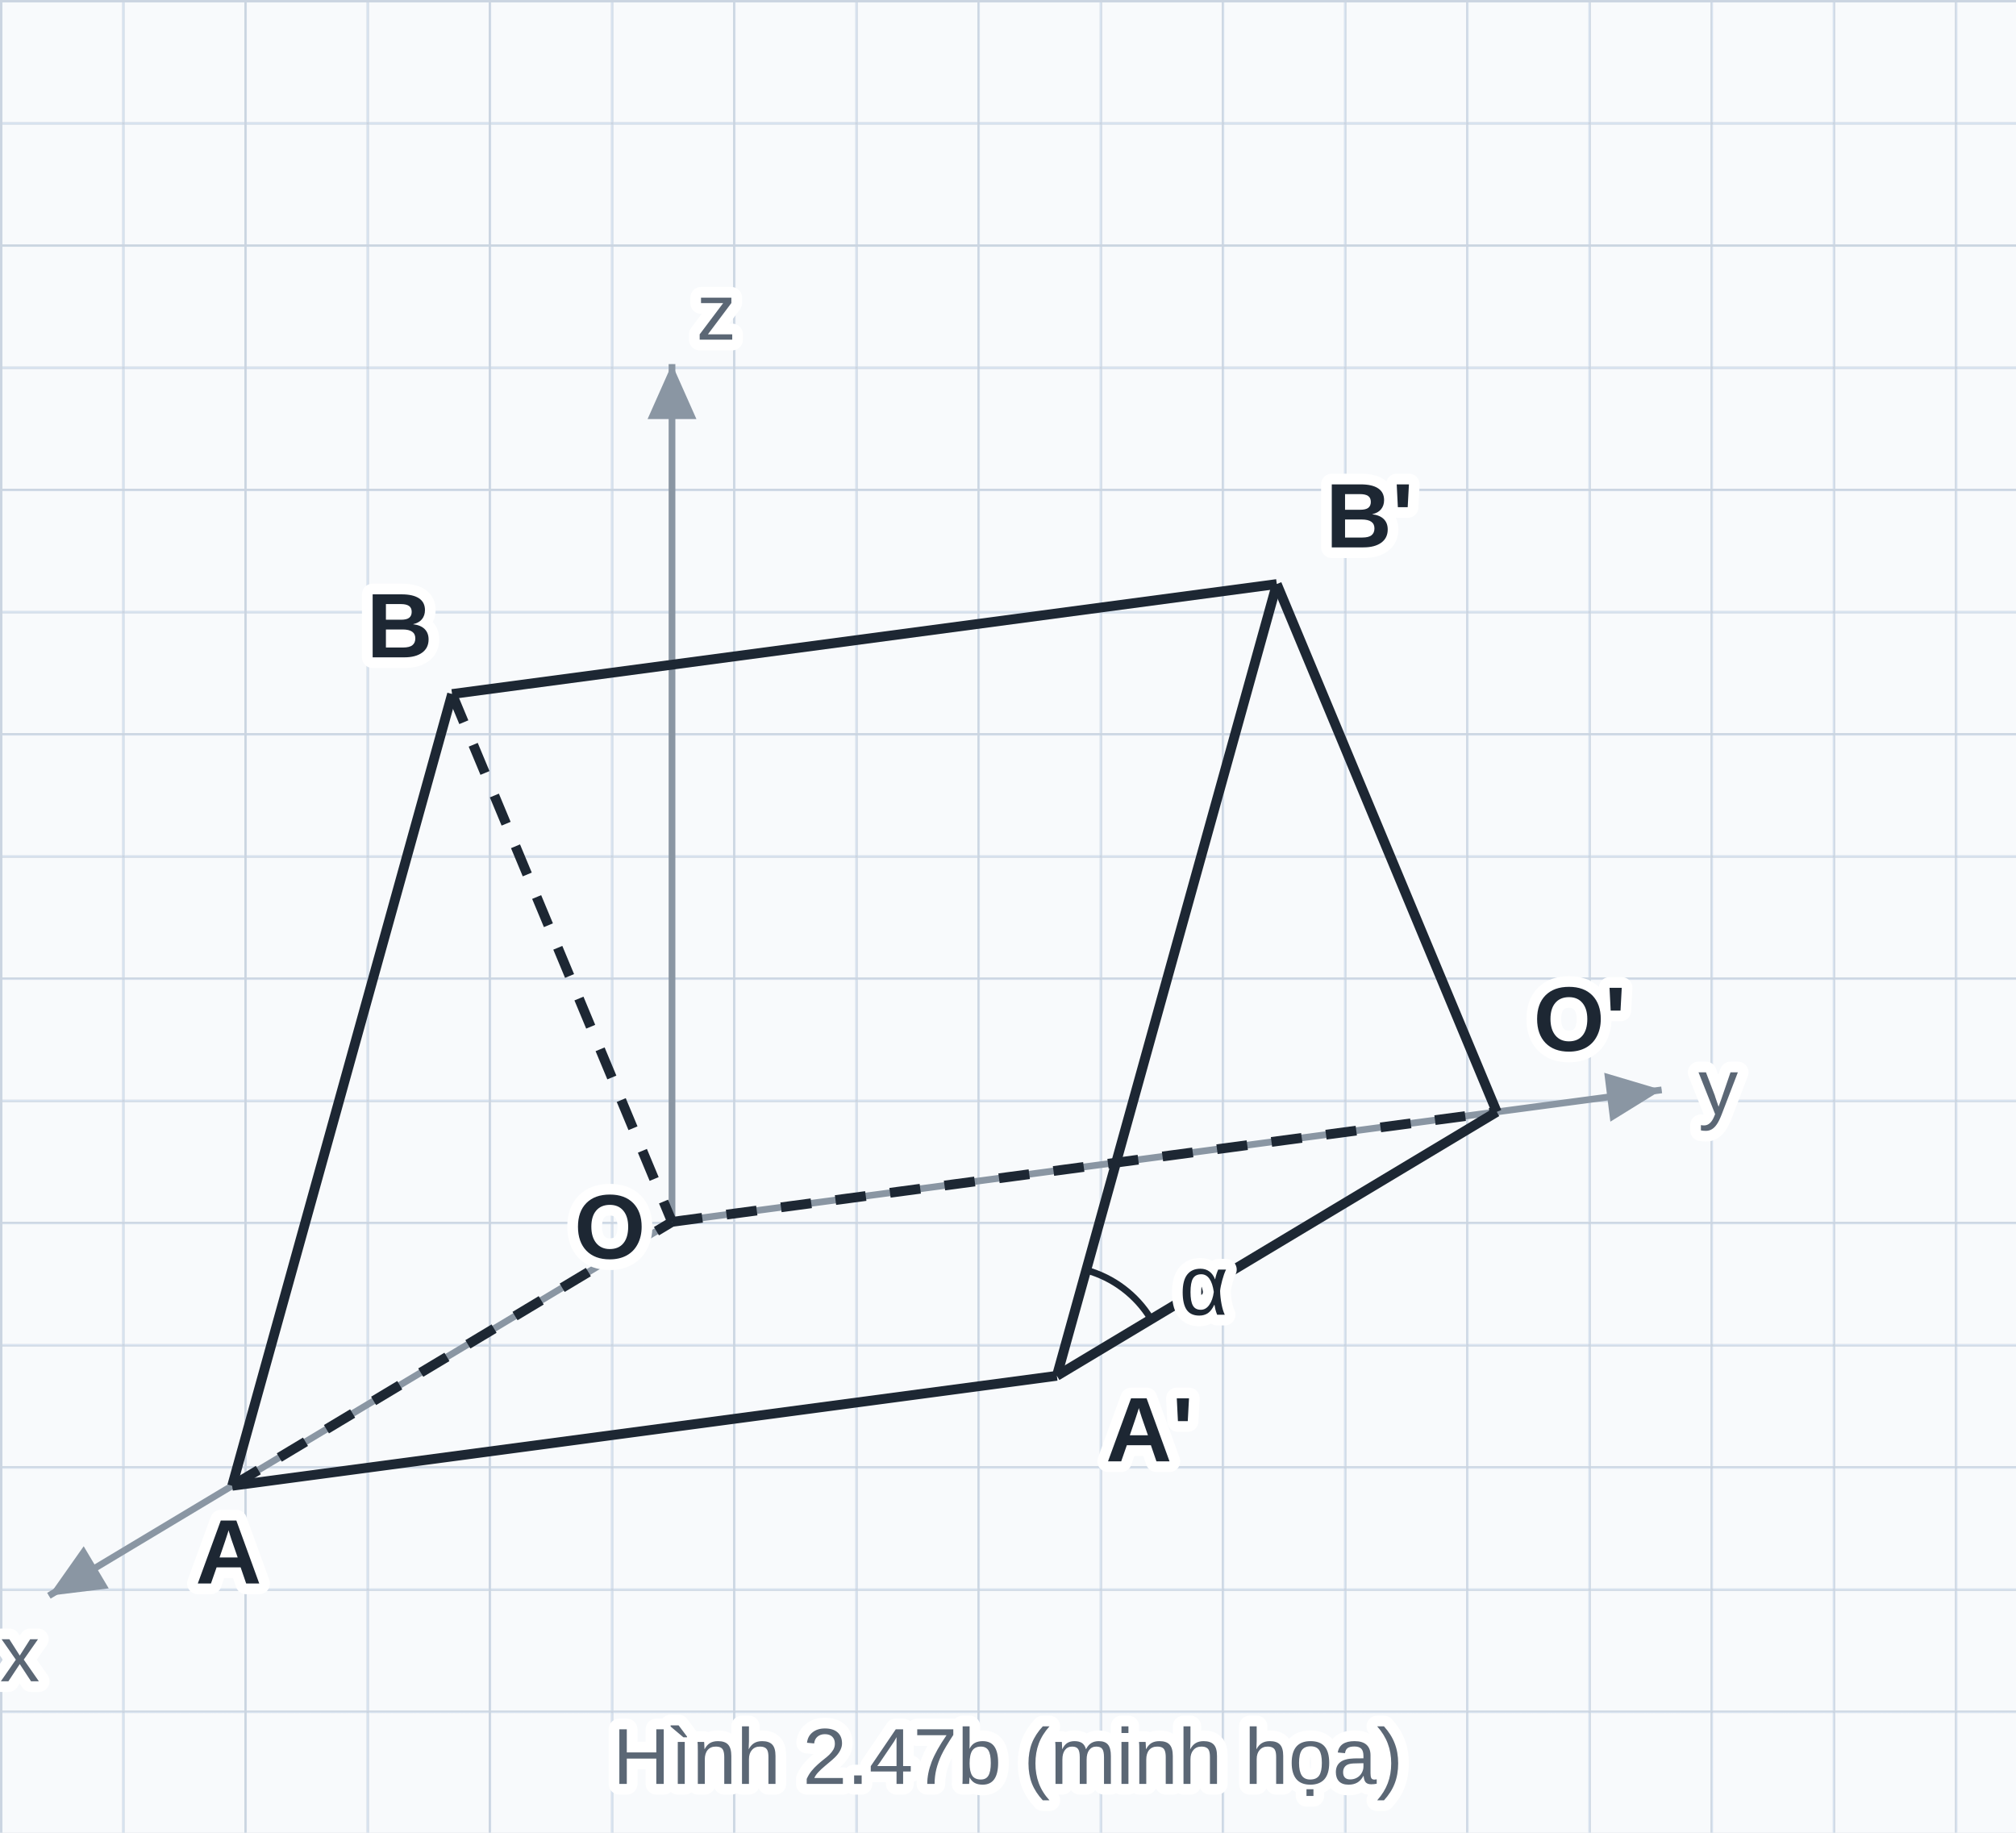
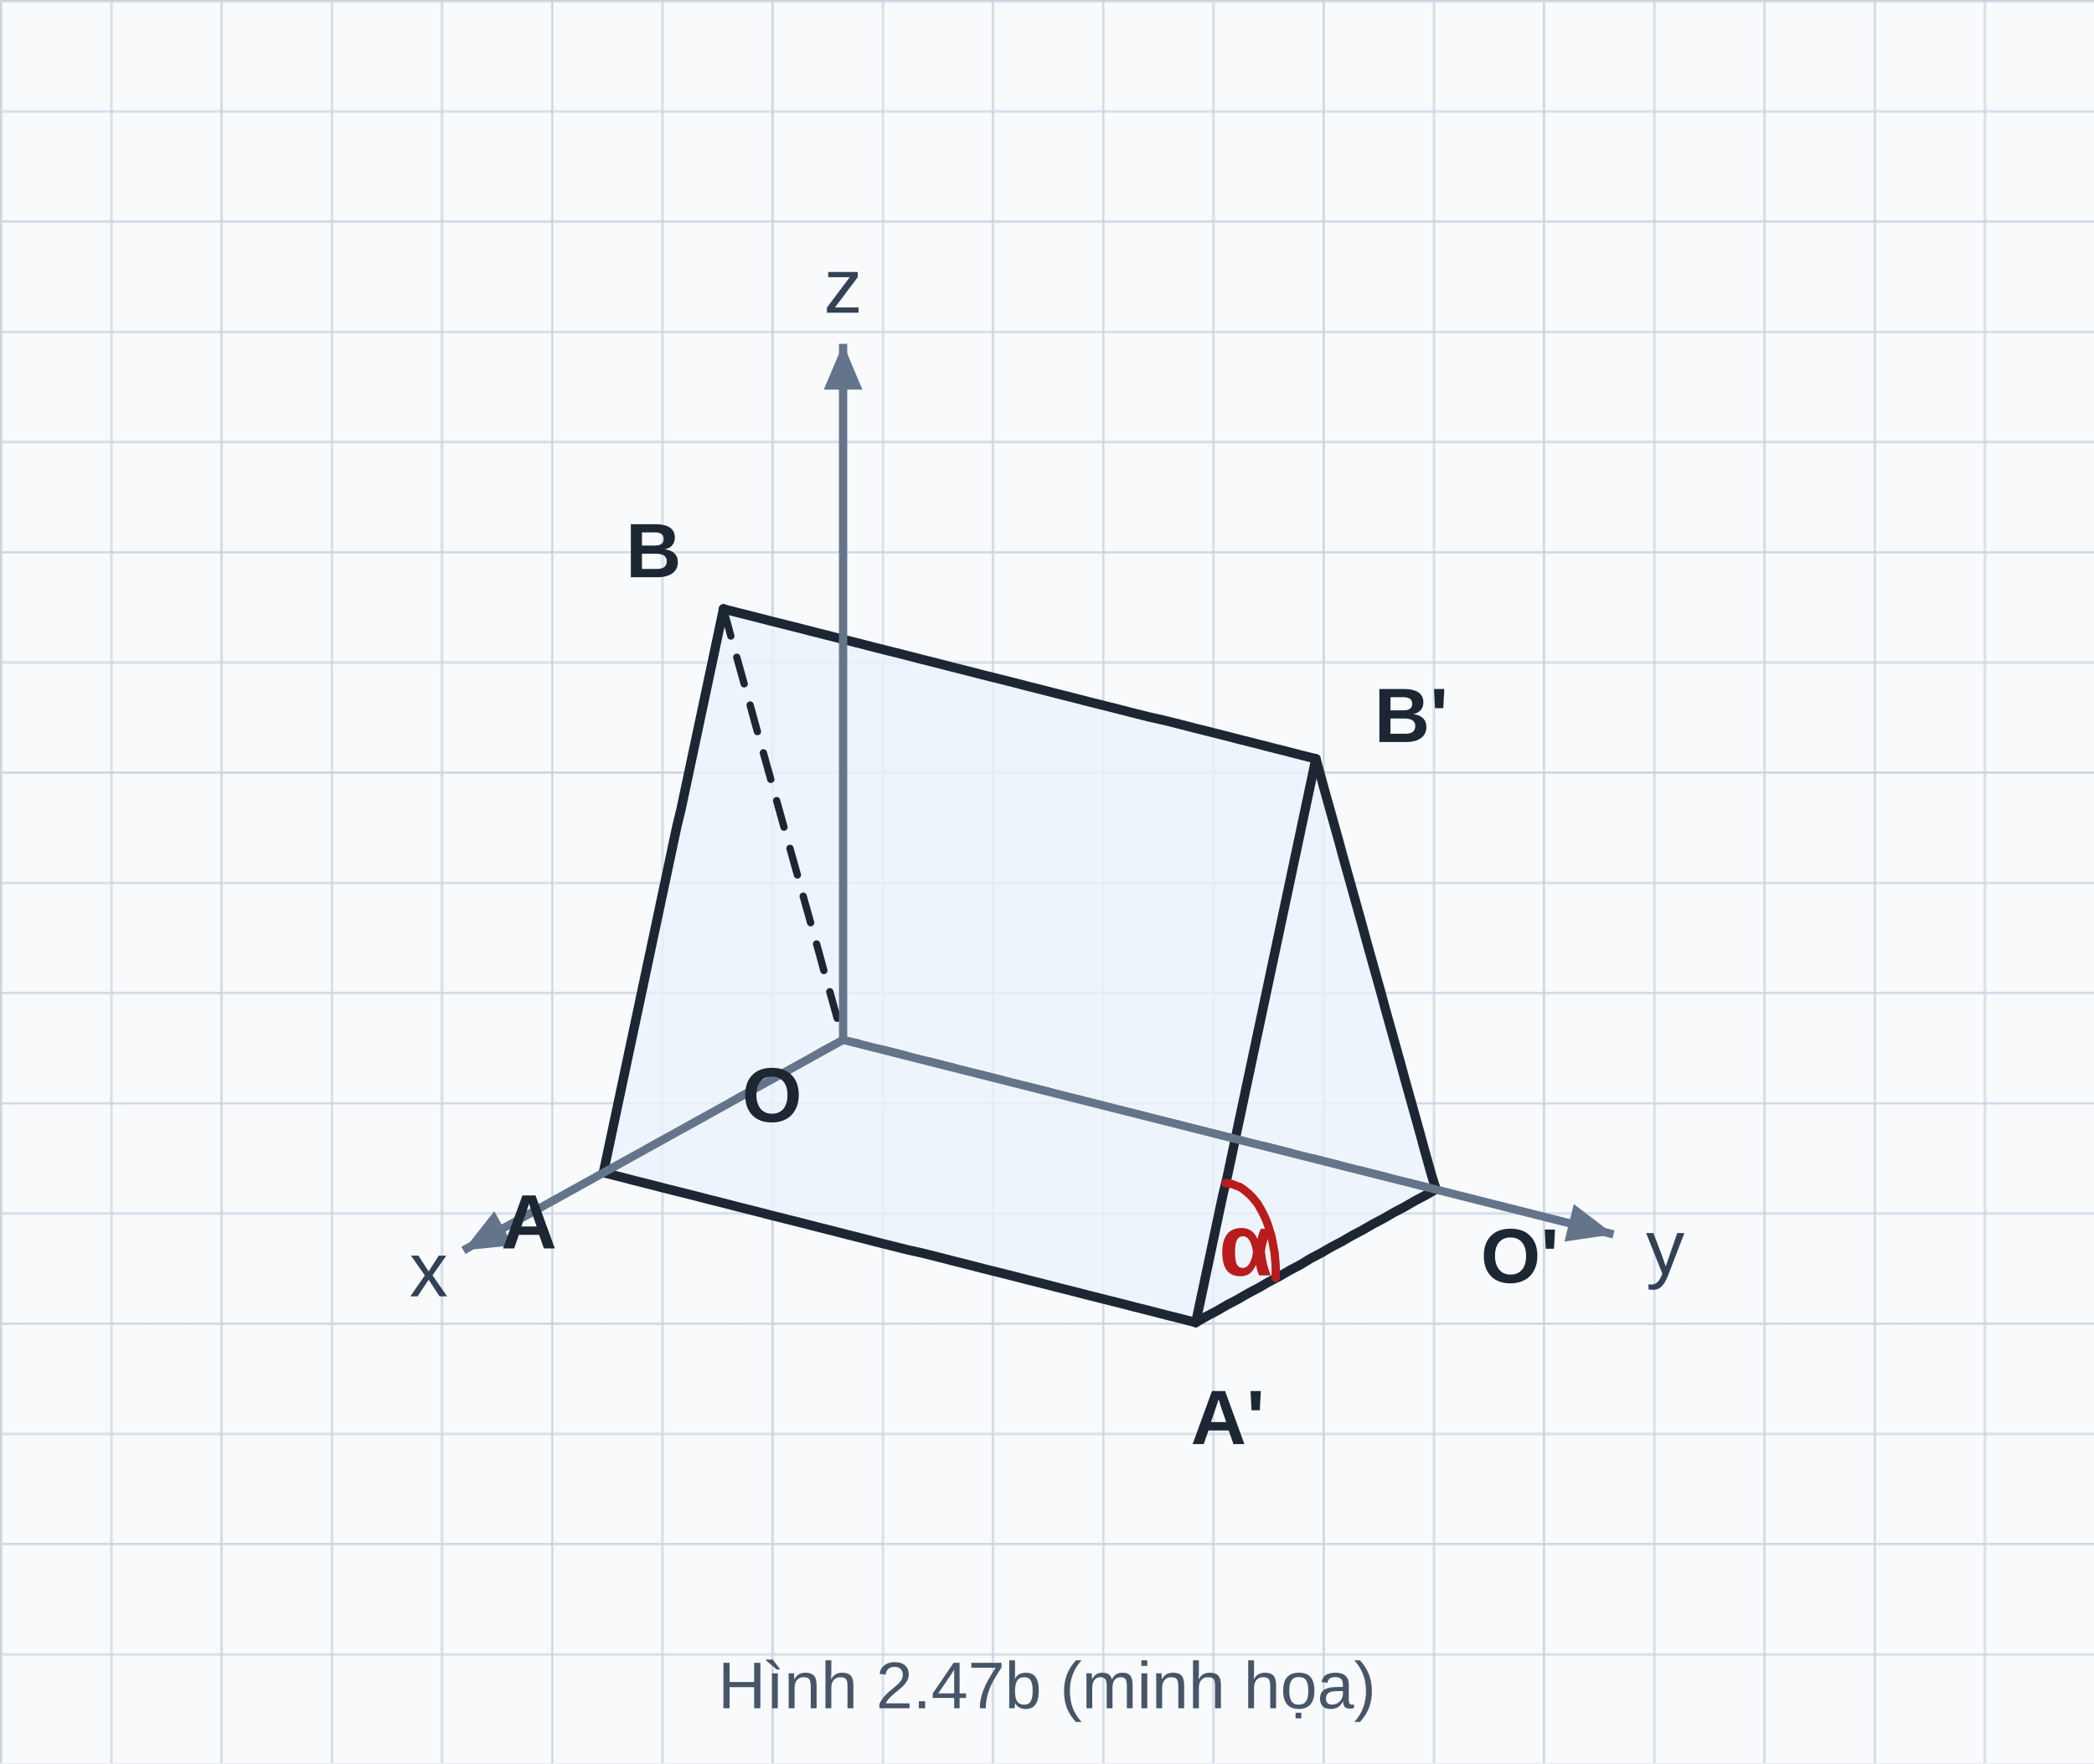
- <svg xmlns="http://www.w3.org/2000/svg" viewBox="0 0 330 300" font-family="Segoe UI, Arial, sans-serif">
+ <svg xmlns="http://www.w3.org/2000/svg" viewBox="0 0 380 320" font-family="Segoe UI, Arial, sans-serif">
  <defs>
-     <pattern id="grid-c28nhago" width="20" height="20" patternUnits="userSpaceOnUse">
+     <pattern id="nlg" width="20" height="20" patternUnits="userSpaceOnUse">
      <path d="M20 0H0V20" fill="none" stroke="#cbd5e1" stroke-width="0.8" />
    </pattern>
  </defs>
-   <rect width="330" height="300" fill="#f8fafc" />
-   <rect width="330" height="300" fill="url(#grid-c28nhago)" />
-   <line x1="110.0" y1="200.0" x2="8.0" y2="261.2" stroke="#8a96a3" stroke-width="1.1" />
-   <polygon points="8.0,261.2 13.7,253.1 17.8,260.0" fill="#8a96a3" />
-   <text x="0.0" y="275.2" font-size="13" fill="#5b6775" stroke="#ffffff" stroke-width="3.5" paint-order="stroke" stroke-linejoin="round">x</text>
-   <line x1="110.0" y1="200.0" x2="272.0" y2="178.4" stroke="#8a96a3" stroke-width="1.1" />
-   <polygon points="272.0,178.4 263.6,183.6 262.6,175.6" fill="#8a96a3" />
-   <text x="278.0" y="182.4" font-size="13" fill="#5b6775" stroke="#ffffff" stroke-width="3.5" paint-order="stroke" stroke-linejoin="round">y</text>
-   <line x1="110.0" y1="200.0" x2="110.0" y2="59.6" stroke="#8a96a3" stroke-width="1.1" />
-   <polygon points="110.0,59.6 114.0,68.6 106.0,68.6" fill="#8a96a3" />
-   <text x="114.0" y="55.6" font-size="13" fill="#5b6775" stroke="#ffffff" stroke-width="3.5" paint-order="stroke" stroke-linejoin="round">z</text>
-   <line x1="38.0" y1="243.2" x2="110.0" y2="200.0" stroke="#1d2733" stroke-width="1.6" stroke-dasharray="5 4" />
-   <line x1="38.0" y1="243.2" x2="74.0" y2="113.6" stroke="#1d2733" stroke-width="1.6" />
-   <line x1="74.0" y1="113.6" x2="110.0" y2="200.0" stroke="#1d2733" stroke-width="1.6" stroke-dasharray="5 4" />
-   <line x1="173.0" y1="225.2" x2="245.0" y2="182.0" stroke="#1d2733" stroke-width="1.6" />
-   <line x1="173.0" y1="225.2" x2="209.0" y2="95.6" stroke="#1d2733" stroke-width="1.6" />
-   <line x1="209.0" y1="95.6" x2="245.0" y2="182.0" stroke="#1d2733" stroke-width="1.6" />
-   <line x1="38.0" y1="243.2" x2="173.0" y2="225.2" stroke="#1d2733" stroke-width="1.6" />
-   <line x1="110.0" y1="200.0" x2="245.0" y2="182.0" stroke="#1d2733" stroke-width="1.6" stroke-dasharray="5 4" />
-   <line x1="74.0" y1="113.6" x2="209.0" y2="95.6" stroke="#1d2733" stroke-width="1.6" />
-   <text x="94.0" y="206.0" font-size="15" font-weight="bold" fill="#1d2733" stroke="#ffffff" stroke-width="3.5" paint-order="stroke" stroke-linejoin="round">O</text>
-   <text x="32.0" y="259.2" font-size="15" font-weight="bold" fill="#1d2733" stroke="#ffffff" stroke-width="3.5" paint-order="stroke" stroke-linejoin="round">A</text>
-   <text x="60.0" y="107.6" font-size="15" font-weight="bold" fill="#1d2733" stroke="#ffffff" stroke-width="3.5" paint-order="stroke" stroke-linejoin="round">B</text>
-   <text x="251.0" y="172.0" font-size="15" font-weight="bold" fill="#1d2733" stroke="#ffffff" stroke-width="3.5" paint-order="stroke" stroke-linejoin="round">O'</text>
-   <text x="181.0" y="239.2" font-size="15" font-weight="bold" fill="#1d2733" stroke="#ffffff" stroke-width="3.5" paint-order="stroke" stroke-linejoin="round">A'</text>
-   <text x="217.0" y="89.6" font-size="15" font-weight="bold" fill="#1d2733" stroke="#ffffff" stroke-width="3.5" paint-order="stroke" stroke-linejoin="round">B'</text>
-   <path d="M 177.8 207.9 A 18 18 0 0 1 188.4 215.9" fill="none" stroke="#1d2733" stroke-width="1.1" />
-   <text x="193.0" y="215.2" font-size="14" fill="#1d2733" stroke="#ffffff" stroke-width="3.5" paint-order="stroke" stroke-linejoin="round">α</text>
-   <text x="165.0" y="292.0" font-size="13" text-anchor="middle" fill="#5b6775" stroke="#ffffff" stroke-width="3.5" paint-order="stroke" stroke-linejoin="round">Hình 2.47b (minh họa)</text>
+   <rect width="380" height="320" fill="#f8fafc" />
+   <rect width="380" height="320" fill="url(#nlg)" />
+   <polygon points="109.5,212.8 131.3,110.5 238.8,137.7 260.6,215.8 217,240" fill="#eaf2fb" opacity="0.8" />
+   <path d="M153 188.7L151.1 189.7L149.2 190.7L147.4 191.8L145.5 192.8L143.6 193.9L141.7 194.9L139.8 196L137.9 197L136 198.1L134.1 199.1L132.2 200.2L130.4 201.2L128.5 202.3L126.6 203.3L124.7 204.4L122.8 205.4L120.9 206.5L119 207.5L117.1 208.6L115.2 209.6L113.3 210.7L111.5 211.7L109.6 212.8" fill="none" stroke="#1d2733" stroke-width="1.326" stroke-linecap="round" stroke-linejoin="round" stroke-dasharray="5 4" />
+   <path d="M131.3 110.6L132 113.1L132.7 115.7L133.4 118.2L134.1 120.7L134.8 123.2L135.5 125.7L136.2 128.2L136.9 130.8L137.6 133.3L138.3 135.8L139 138.3L139.7 140.8L140.4 143.3L141.1 145.9L141.8 148.4L142.5 150.9L143.2 153.4L143.9 155.9L144.6 158.4L145.3 161L146 163.5L146.7 166L147.4 168.5L148.1 171L148.8 173.5L149.5 176.1L150.2 178.6L150.9 181.1L151.6 183.6L152.3 186.1L153 188.7" fill="none" stroke="#1d2733" stroke-width="1.326" stroke-linecap="round" stroke-linejoin="round" stroke-dasharray="5 4" />
+   <path d="M260.5 215.8L257.7 215.1L255 214.4L252.2 213.7L249.5 213L246.7 212.3L244 211.6L241.2 210.9L238.5 210.2L235.7 209.5L232.9 208.8L230.2 208.1L227.4 207.4L224.7 206.8L221.9 206.1L219.2 205.4L216.4 204.7L213.7 204L210.9 203.3L208.1 202.6L205.4 201.9L202.6 201.2L199.9 200.5L197.1 199.8L194.4 199.1L191.6 198.4L188.9 197.7L186.1 197L183.3 196.3L180.6 195.6L177.8 194.9L175.1 194.2L172.3 193.5L169.6 192.8L166.8 192.1L164.1 191.4L161.3 190.7L158.5 190L155.8 189.3L153 188.7" fill="none" stroke="#1d2733" stroke-width="1.326" stroke-linecap="round" stroke-linejoin="round" stroke-dasharray="5 4" />
+   <path d="M109.6 212.8L109.5 212.8" fill="none" stroke="#1d2733" stroke-width="1.7" stroke-linecap="round" stroke-linejoin="round" />
+   <path d="M109.5 212.8L110.2 209.5L110.9 206.2L111.6 202.9L112.3 199.6L113 196.3L113.7 193L114.4 189.7L115.1 186.4L115.8 183.1L116.5 179.8L117.2 176.5L117.9 173.2L118.6 169.9L119.3 166.6L120 163.3L120.7 160L121.4 156.7L122.1 153.4L122.8 150.1L123.6 146.8L124.3 143.5L125 140.2L125.7 136.9L126.4 133.6L127.1 130.3L127.8 127L128.5 123.7L129.2 120.4L129.9 117.1L130.6 113.8L131.3 110.5" fill="none" stroke="#1d2733" stroke-width="1.7" stroke-linecap="round" stroke-linejoin="round" />
+   <path d="M131.3 110.5L131.3 110.6" fill="none" stroke="#1d2733" stroke-width="1.7" stroke-linecap="round" stroke-linejoin="round" />
+   <path d="M260.6 215.8L258.7 216.9L256.8 217.9L254.9 219L253 220L251.1 221.1L249.2 222.1L247.3 223.2L245.4 224.2L243.5 225.3L241.6 226.3L239.7 227.4L237.8 228.4L236 229.5L234.1 230.5L232.2 231.6L230.3 232.6L228.4 233.7L226.5 234.7L224.6 235.8L222.7 236.8L220.8 237.9L218.9 238.9L217 240" fill="none" stroke="#1d2733" stroke-width="1.7" stroke-linecap="round" stroke-linejoin="round" />
+   <path d="M217 240L217.7 236.7L218.4 233.4L219.1 230.1L219.8 226.8L220.5 223.5L221.2 220.2L221.9 216.9L222.7 213.6L223.4 210.3L224.1 207L224.8 203.7L225.5 200.4L226.2 197.1L226.9 193.8L227.6 190.5L228.3 187.2L229 183.9L229.7 180.6L230.4 177.3L231.1 174L231.8 170.7L232.5 167.4L233.2 164.1L233.9 160.8L234.6 157.5L235.3 154.2L236 150.9L236.7 147.6L237.4 144.3L238.1 141L238.8 137.7" fill="none" stroke="#1d2733" stroke-width="1.7" stroke-linecap="round" stroke-linejoin="round" />
+   <path d="M238.8 137.7L239.5 140.2L240.2 142.8L240.9 145.3L241.6 147.8L242.3 150.3L243 152.8L243.7 155.4L244.4 157.9L245.1 160.4L245.8 162.9L246.5 165.4L247.2 167.9L247.9 170.5L248.6 173L249.3 175.5L250 178L250.7 180.5L251.4 183.1L252.1 185.6L252.8 188.1L253.5 190.6L254.2 193.1L254.9 195.7L255.6 198.2L256.3 200.7L257 203.2L257.7 205.7L258.4 208.3L259.1 210.8L259.8 213.3L260.6 215.8" fill="none" stroke="#1d2733" stroke-width="1.7" stroke-linecap="round" stroke-linejoin="round" />
+   <path d="M109.5 212.8L112.3 213.5L115 214.2L117.8 214.9L120.5 215.6L123.3 216.3L126.1 217L128.8 217.7L131.6 218.4L134.3 219.1L137.1 219.8L139.8 220.5L142.6 221.2L145.4 221.9L148.1 222.6L150.9 223.3L153.6 224L156.4 224.7L159.1 225.4L161.9 226.1L164.7 226.8L167.4 227.4L170.2 228.1L172.9 228.8L175.7 229.5L178.4 230.2L181.2 230.9L184 231.6L186.7 232.3L189.5 233L192.2 233.7L195 234.4L197.7 235.1L200.5 235.8L203.3 236.5L206 237.2L208.8 237.9L211.5 238.6L214.3 239.3L217 240" fill="none" stroke="#1d2733" stroke-width="1.7" stroke-linecap="round" stroke-linejoin="round" />
+   <path d="M260.6 215.8L260.5 215.8" fill="none" stroke="#1d2733" stroke-width="1.7" stroke-linecap="round" stroke-linejoin="round" />
+   <path d="M131.3 110.5L134 111.2L136.8 111.9L139.5 112.6L142.3 113.3L145.1 114L147.8 114.7L150.6 115.4L153.3 116.1L156.1 116.8L158.8 117.5L161.6 118.2L164.4 118.9L167.1 119.6L169.9 120.3L172.6 121L175.4 121.7L178.1 122.4L180.9 123.1L183.7 123.8L186.4 124.5L189.2 125.2L191.9 125.9L194.7 126.6L197.4 127.3L200.2 128L203 128.7L205.7 129.4L208.5 130.1L211.2 130.7L214 131.4L216.7 132.1L219.5 132.8L222.3 133.5L225 134.2L227.8 134.9L230.5 135.6L233.3 136.3L236 137L238.8 137.7" fill="none" stroke="#1d2733" stroke-width="1.7" stroke-linecap="round" stroke-linejoin="round" />
+   <line x1="153" y1="188.7" x2="84.1" y2="226.9" stroke="#64748b" stroke-width="1.5" />
+   <polygon points="84.1,226.9 89.7,219.8 93.1,226" fill="#64748b" />
+   <line x1="153" y1="188.7" x2="292.8" y2="224" stroke="#64748b" stroke-width="1.5" />
+   <polygon points="292.8,224 283.9,225.3 285.6,218.5" fill="#64748b" />
+   <line x1="153" y1="188.7" x2="153" y2="62.4" stroke="#64748b" stroke-width="1.5" />
+   <polygon points="153,62.4 156.5,70.7 149.5,70.7" fill="#64748b" />
+   <path d="M231.5 231.9L231.5 230.7L231.5 229.6L231.4 228.5L231.3 227.3L231.1 226.3L230.9 225.2L230.7 224.2L230.4 223.3L230.1 222.3L229.8 221.5L229.4 220.6L229 219.8L228.6 219.1L228.2 218.4L227.7 217.8L227.2 217.2L226.7 216.7L226.1 216.2L225.6 215.8L225 215.4L224.4 215.2L223.7 214.9L223.1 214.8L222.4 214.7" fill="none" stroke="#b91c1c" stroke-width="1.5" stroke-linecap="round" stroke-linejoin="round" />
+   <text x="77.8" y="230.4" font-size="14" font-weight="normal" fill="#334155" text-anchor="middle" dominant-baseline="central">x</text>
+   <text x="302.2" y="226.3" font-size="14" font-weight="normal" fill="#334155" text-anchor="middle" dominant-baseline="central">y</text>
+   <text x="153" y="51.9" font-size="14" font-weight="normal" fill="#334155" text-anchor="middle" dominant-baseline="central">z</text>
+   <text x="140.1" y="198.7" font-size="14" font-weight="bold" fill="#1d2733" text-anchor="middle" dominant-baseline="central">O</text>
+   <text x="96" y="221.7" font-size="14" font-weight="bold" fill="#1d2733" text-anchor="middle" dominant-baseline="central">A</text>
+   <text x="118.6" y="99.9" font-size="14" font-weight="bold" fill="#1d2733" text-anchor="middle" dominant-baseline="central">B</text>
+   <text x="275.8" y="227.9" font-size="14" font-weight="bold" fill="#1d2733" text-anchor="middle" dominant-baseline="central">O'</text>
+   <text x="222.8" y="257.2" font-size="14" font-weight="bold" fill="#1d2733" text-anchor="middle" dominant-baseline="central">A'</text>
+   <text x="256.1" y="129.8" font-size="14" font-weight="bold" fill="#1d2733" text-anchor="middle" dominant-baseline="central">B'</text>
+   <text x="226.1" y="225.9" font-size="16" font-weight="bold" fill="#b91c1c" text-anchor="middle" dominant-baseline="central">α</text>
+   <text x="190" y="310" font-size="12" font-weight="normal" fill="#475569" text-anchor="middle">Hình 2.47b (minh họa)</text>
</svg>
